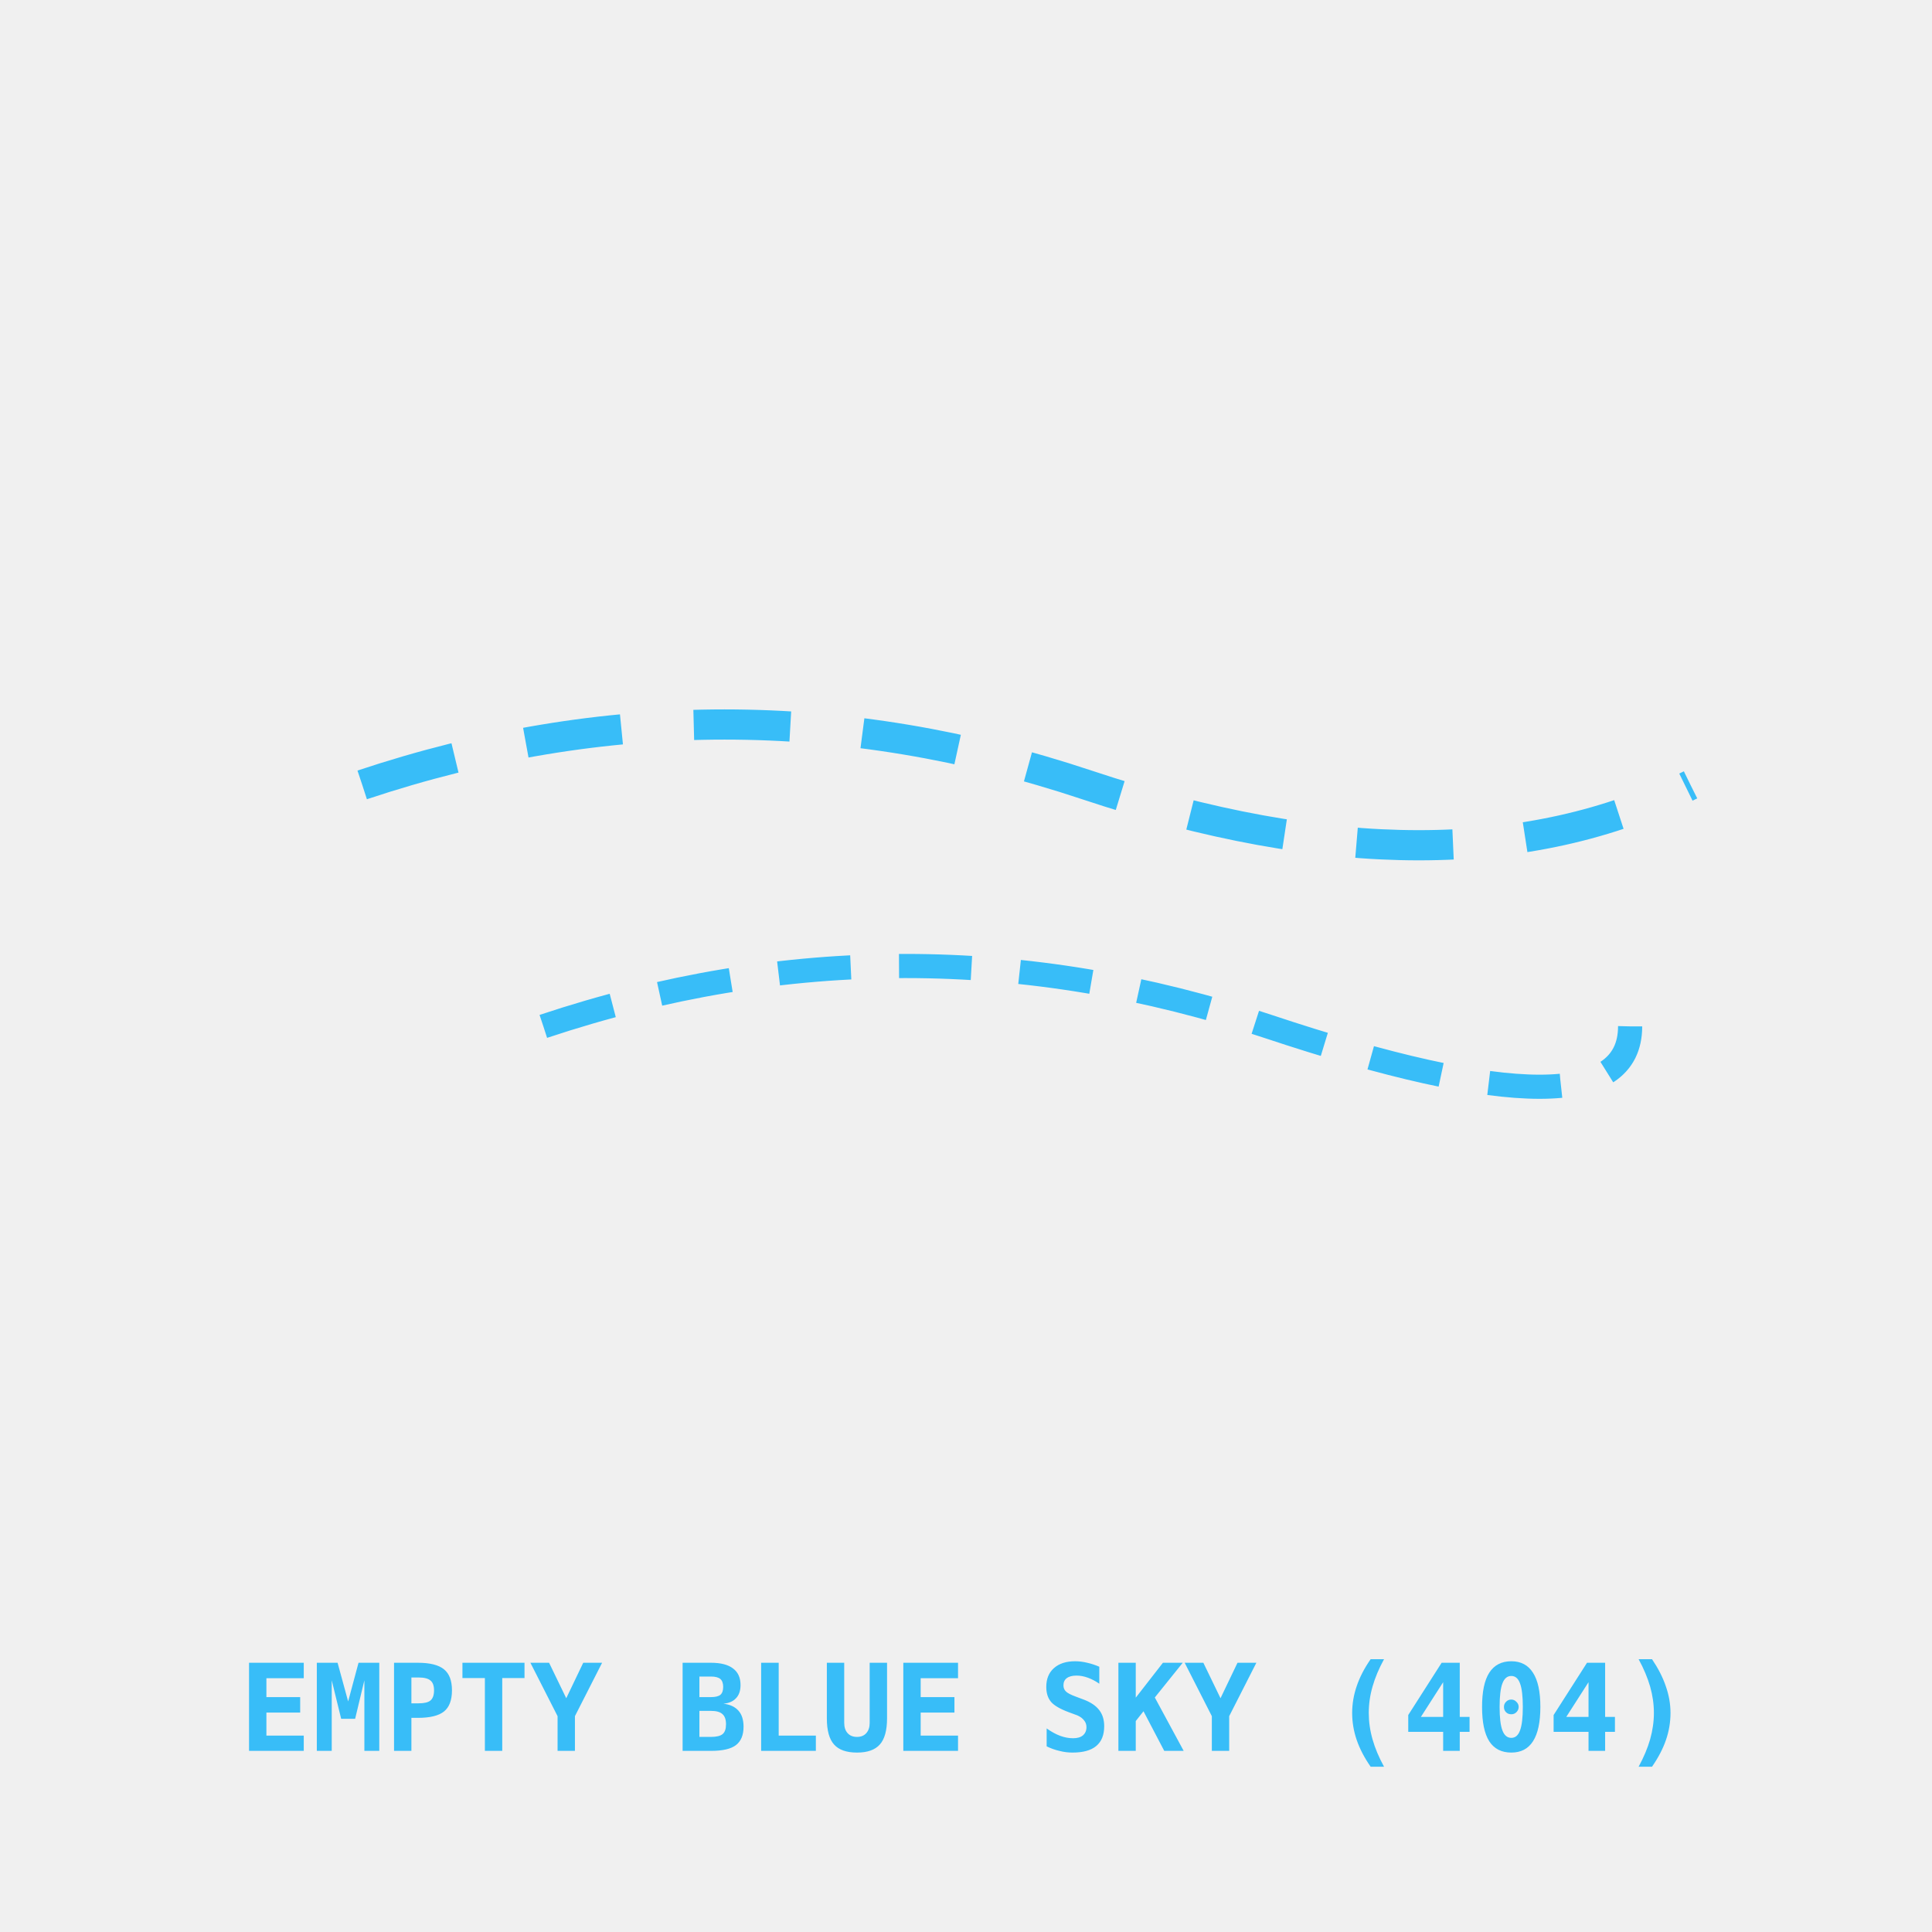
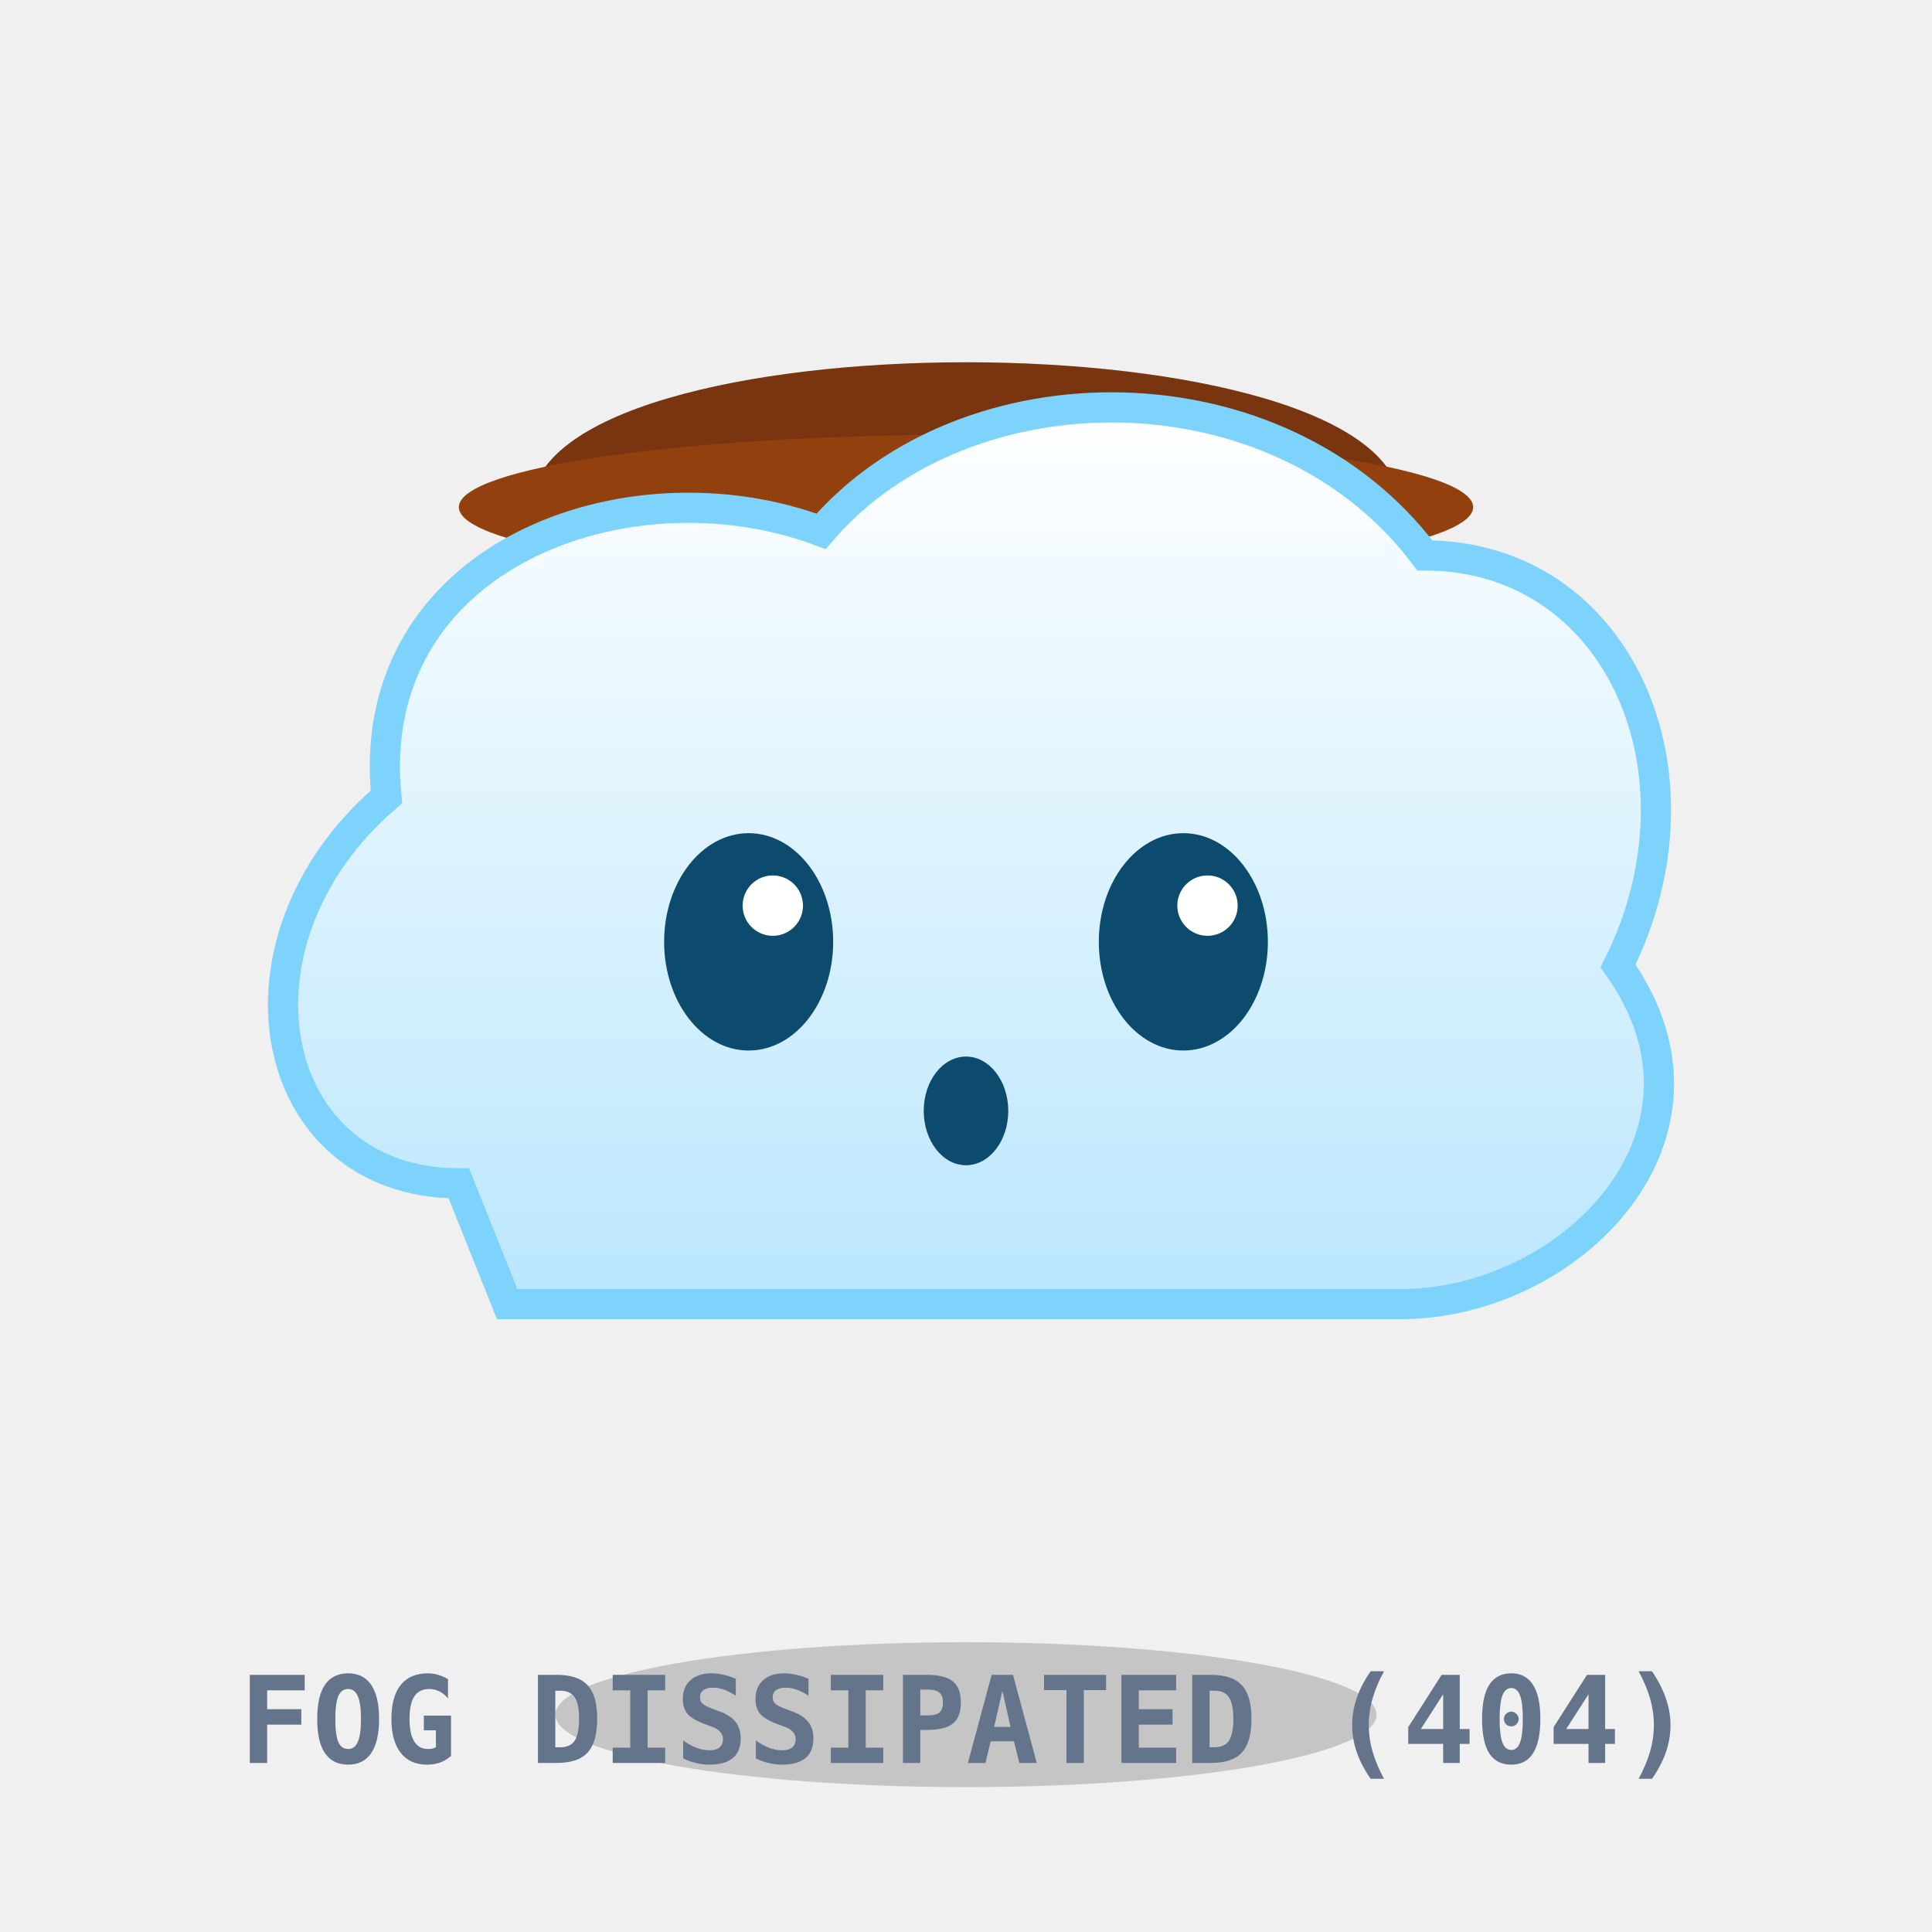
<svg xmlns="http://www.w3.org/2000/svg" viewBox="0 0 160 160" width="100%" height="100%">
-   <path d="M 30 65 Q 60 55 90 65 T 140 65" fill="none" stroke="#38bdf8" stroke-width="2.5" stroke-dasharray="8 6" />
-   <path d="M 45 85 Q 75 75 105 85 T 135 85" fill="none" stroke="#38bdf8" stroke-width="2" stroke-dasharray="6 4" />
-   <text x="80" y="145" font-family="monospace" font-size="10" font-weight="bold" fill="#38bdf8" text-anchor="middle">EMPTY BLUE SKY (404)</text>
+   <defs>
+     <linearGradient id="cloud-grad" x1="0%" y1="0%" x2="0%" y2="100%">
+       <stop offset="0%" stop-color="#ffffff" />
+       <stop offset="100%" stop-color="#bae6fd" />
+     </linearGradient>
+   </defs>
+   <style>
+     @keyframes cloudFade {
+       0%, 100% { opacity: 0.95; }
+       50% { opacity: 0.25; }
+     }
+     @keyframes lookLR {
+       0%, 100% { transform: translateX(0); }
+       25% { transform: translateX(-6px); }
+       75% { transform: translateX(6px); }
+     }
+     .head-fade { animation: cloudFade 3s ease-in-out infinite; }
+     .eyes-roam { animation: lookLR 2.6s ease-in-out infinite; }
+   </style>
+   <ellipse cx="80" cy="142" rx="34" ry="6" fill="#000000" opacity="0.18" />
+   <g class="head-fade">
+     <path d="M 44 42 C 44 26 116 26 116 42 Z" fill="#78350f" />
+     <ellipse cx="80" cy="42" rx="42" ry="6" fill="#92400e" />
+     <path d="M 38 98 C 22 98 18 78 32 66 C 30 46 52 38 68 44 C 80 30 106 30 118 46 C 134 46 142 64 134 80 C 144 94 130 108 116 108 L 42 108 Z" fill="url(#cloud-grad)" stroke="#7dd3fc" stroke-width="2.5" />
+     <g class="eyes-roam">
+       <ellipse cx="62" cy="78" rx="7" ry="9" fill="#0c4a6e" />
+       <circle cx="64" cy="75" r="2.5" fill="#ffffff" />
+       <ellipse cx="98" cy="78" rx="7" ry="9" fill="#0c4a6e" />
+       <circle cx="100" cy="75" r="2.5" fill="#ffffff" />
+     </g>
+     <ellipse cx="80" cy="92" rx="3.5" ry="4.5" fill="#0c4a6e" />
+   </g>
+   <text x="80" y="146" font-family="monospace" font-size="10" font-weight="bold" fill="#64748b" text-anchor="middle">FOG DISSIPATED (404)</text>
</svg>
